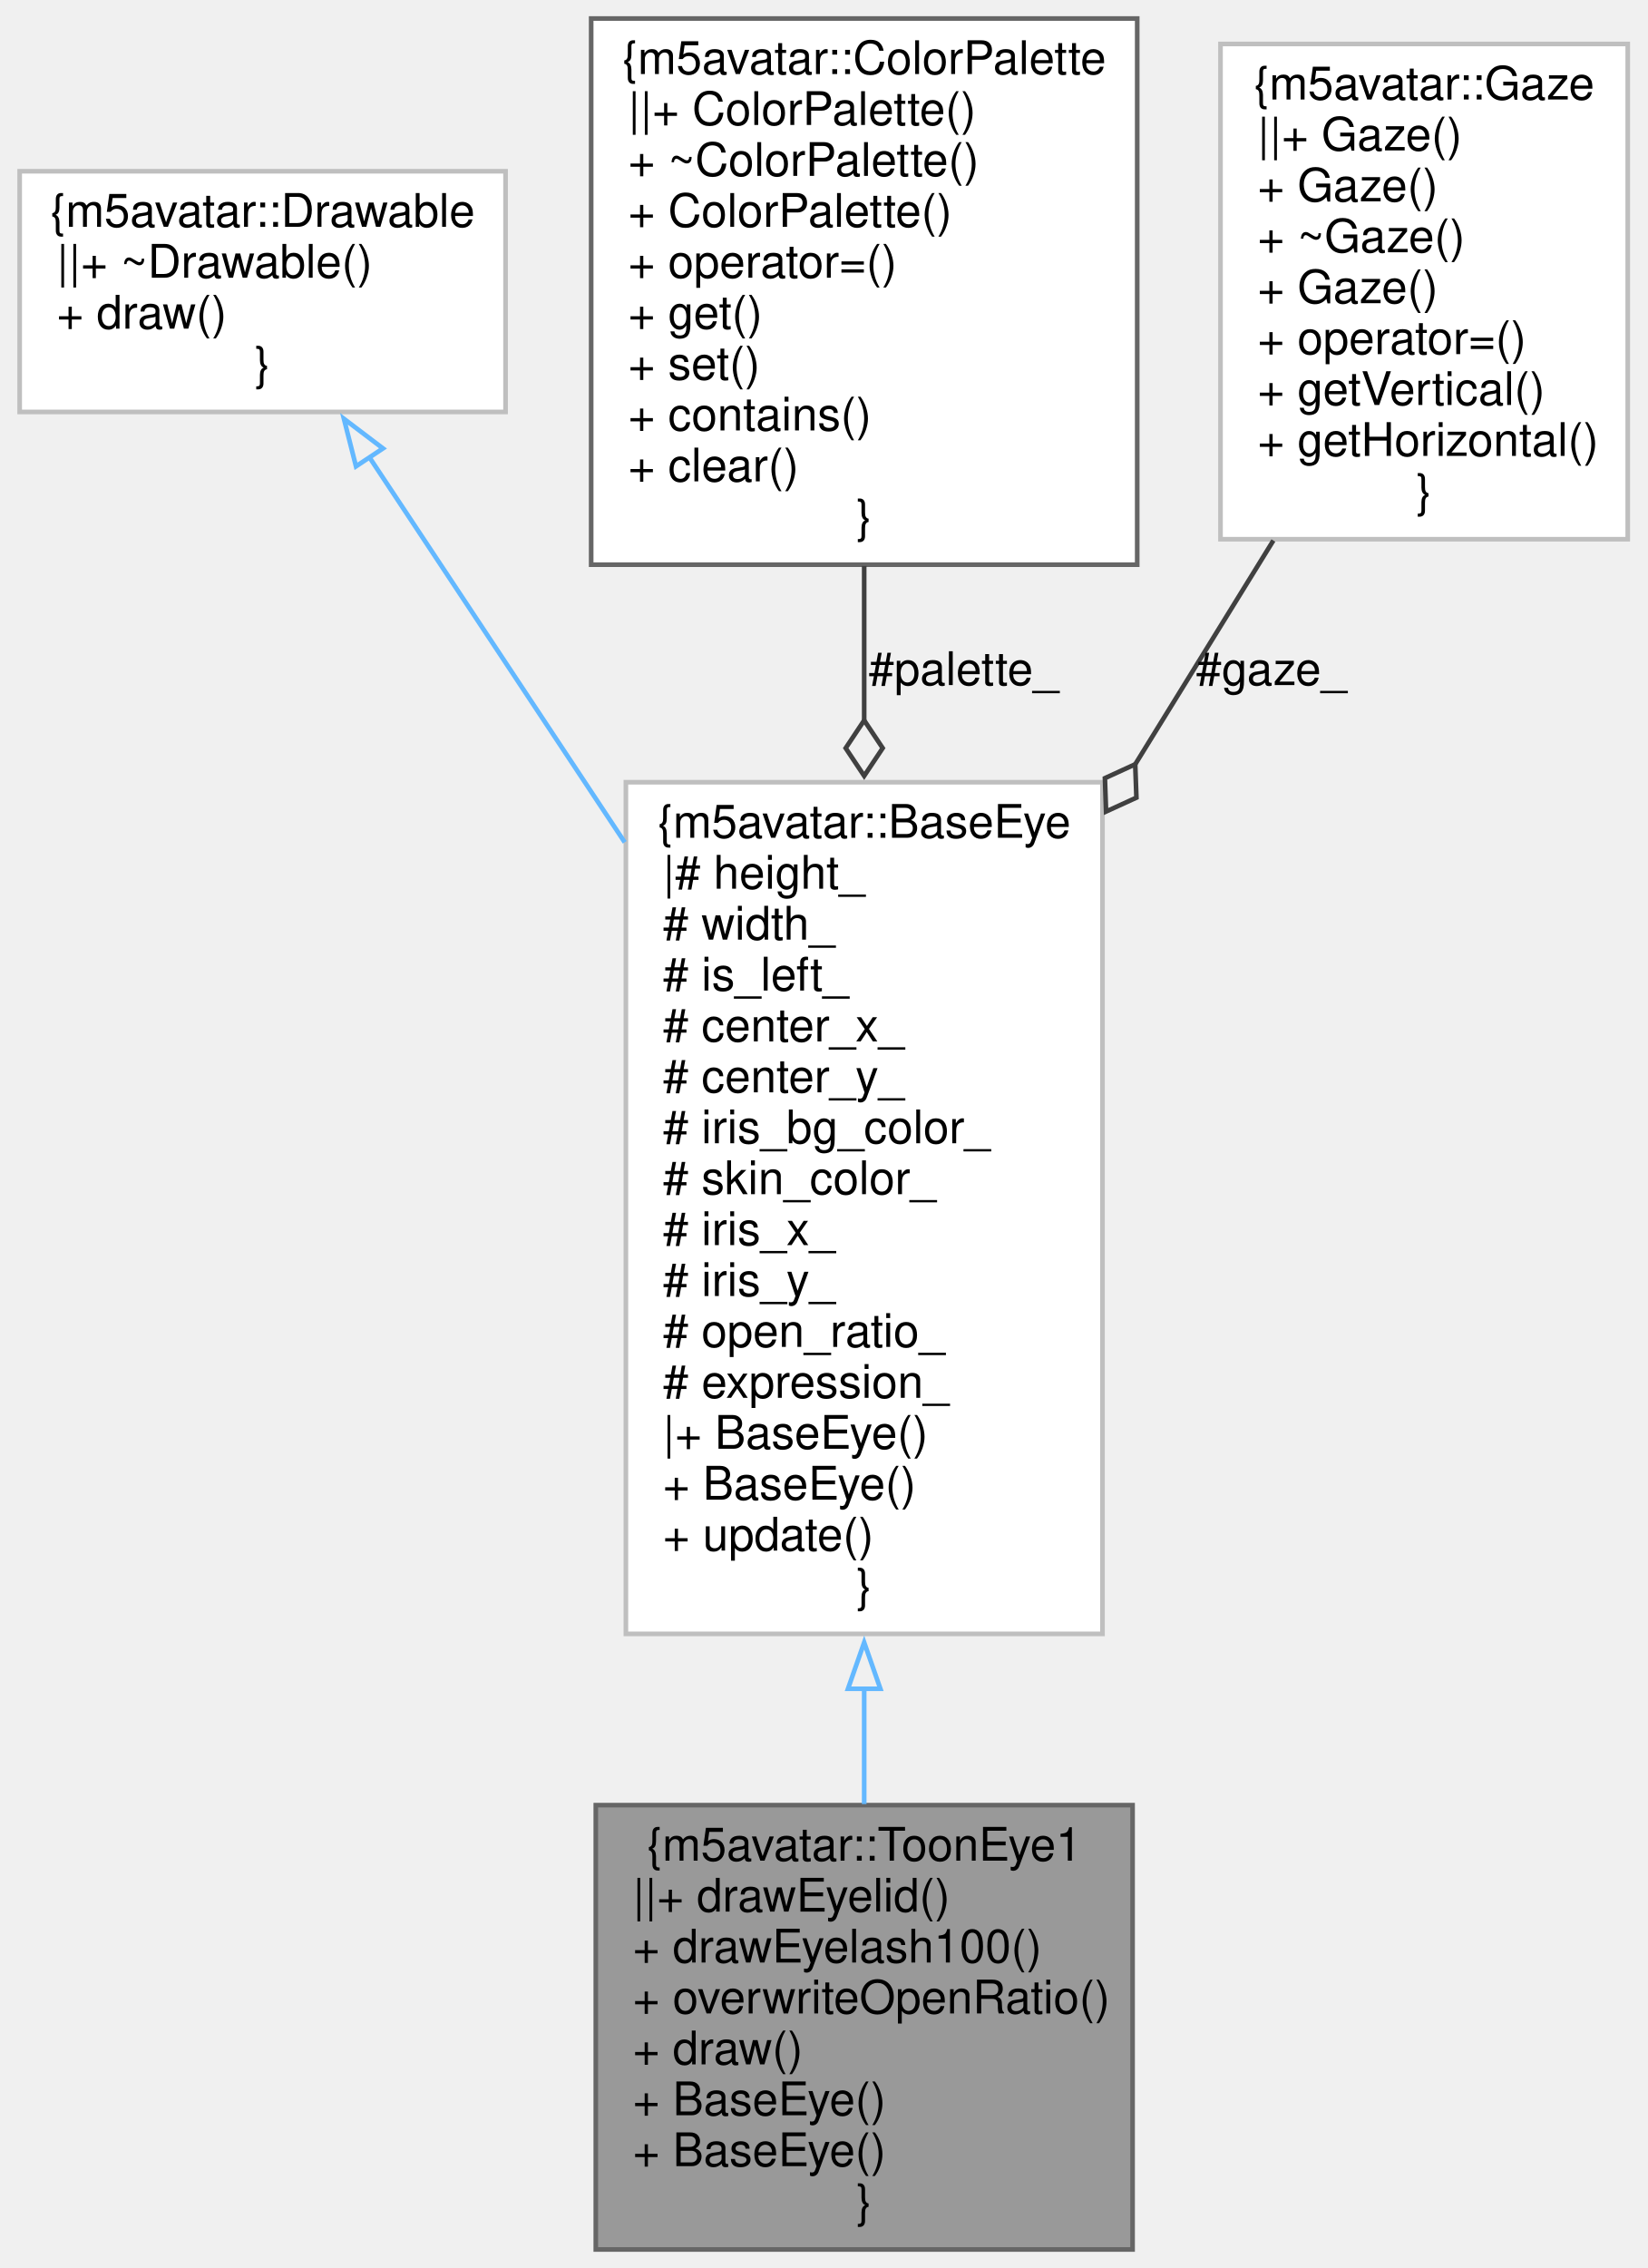
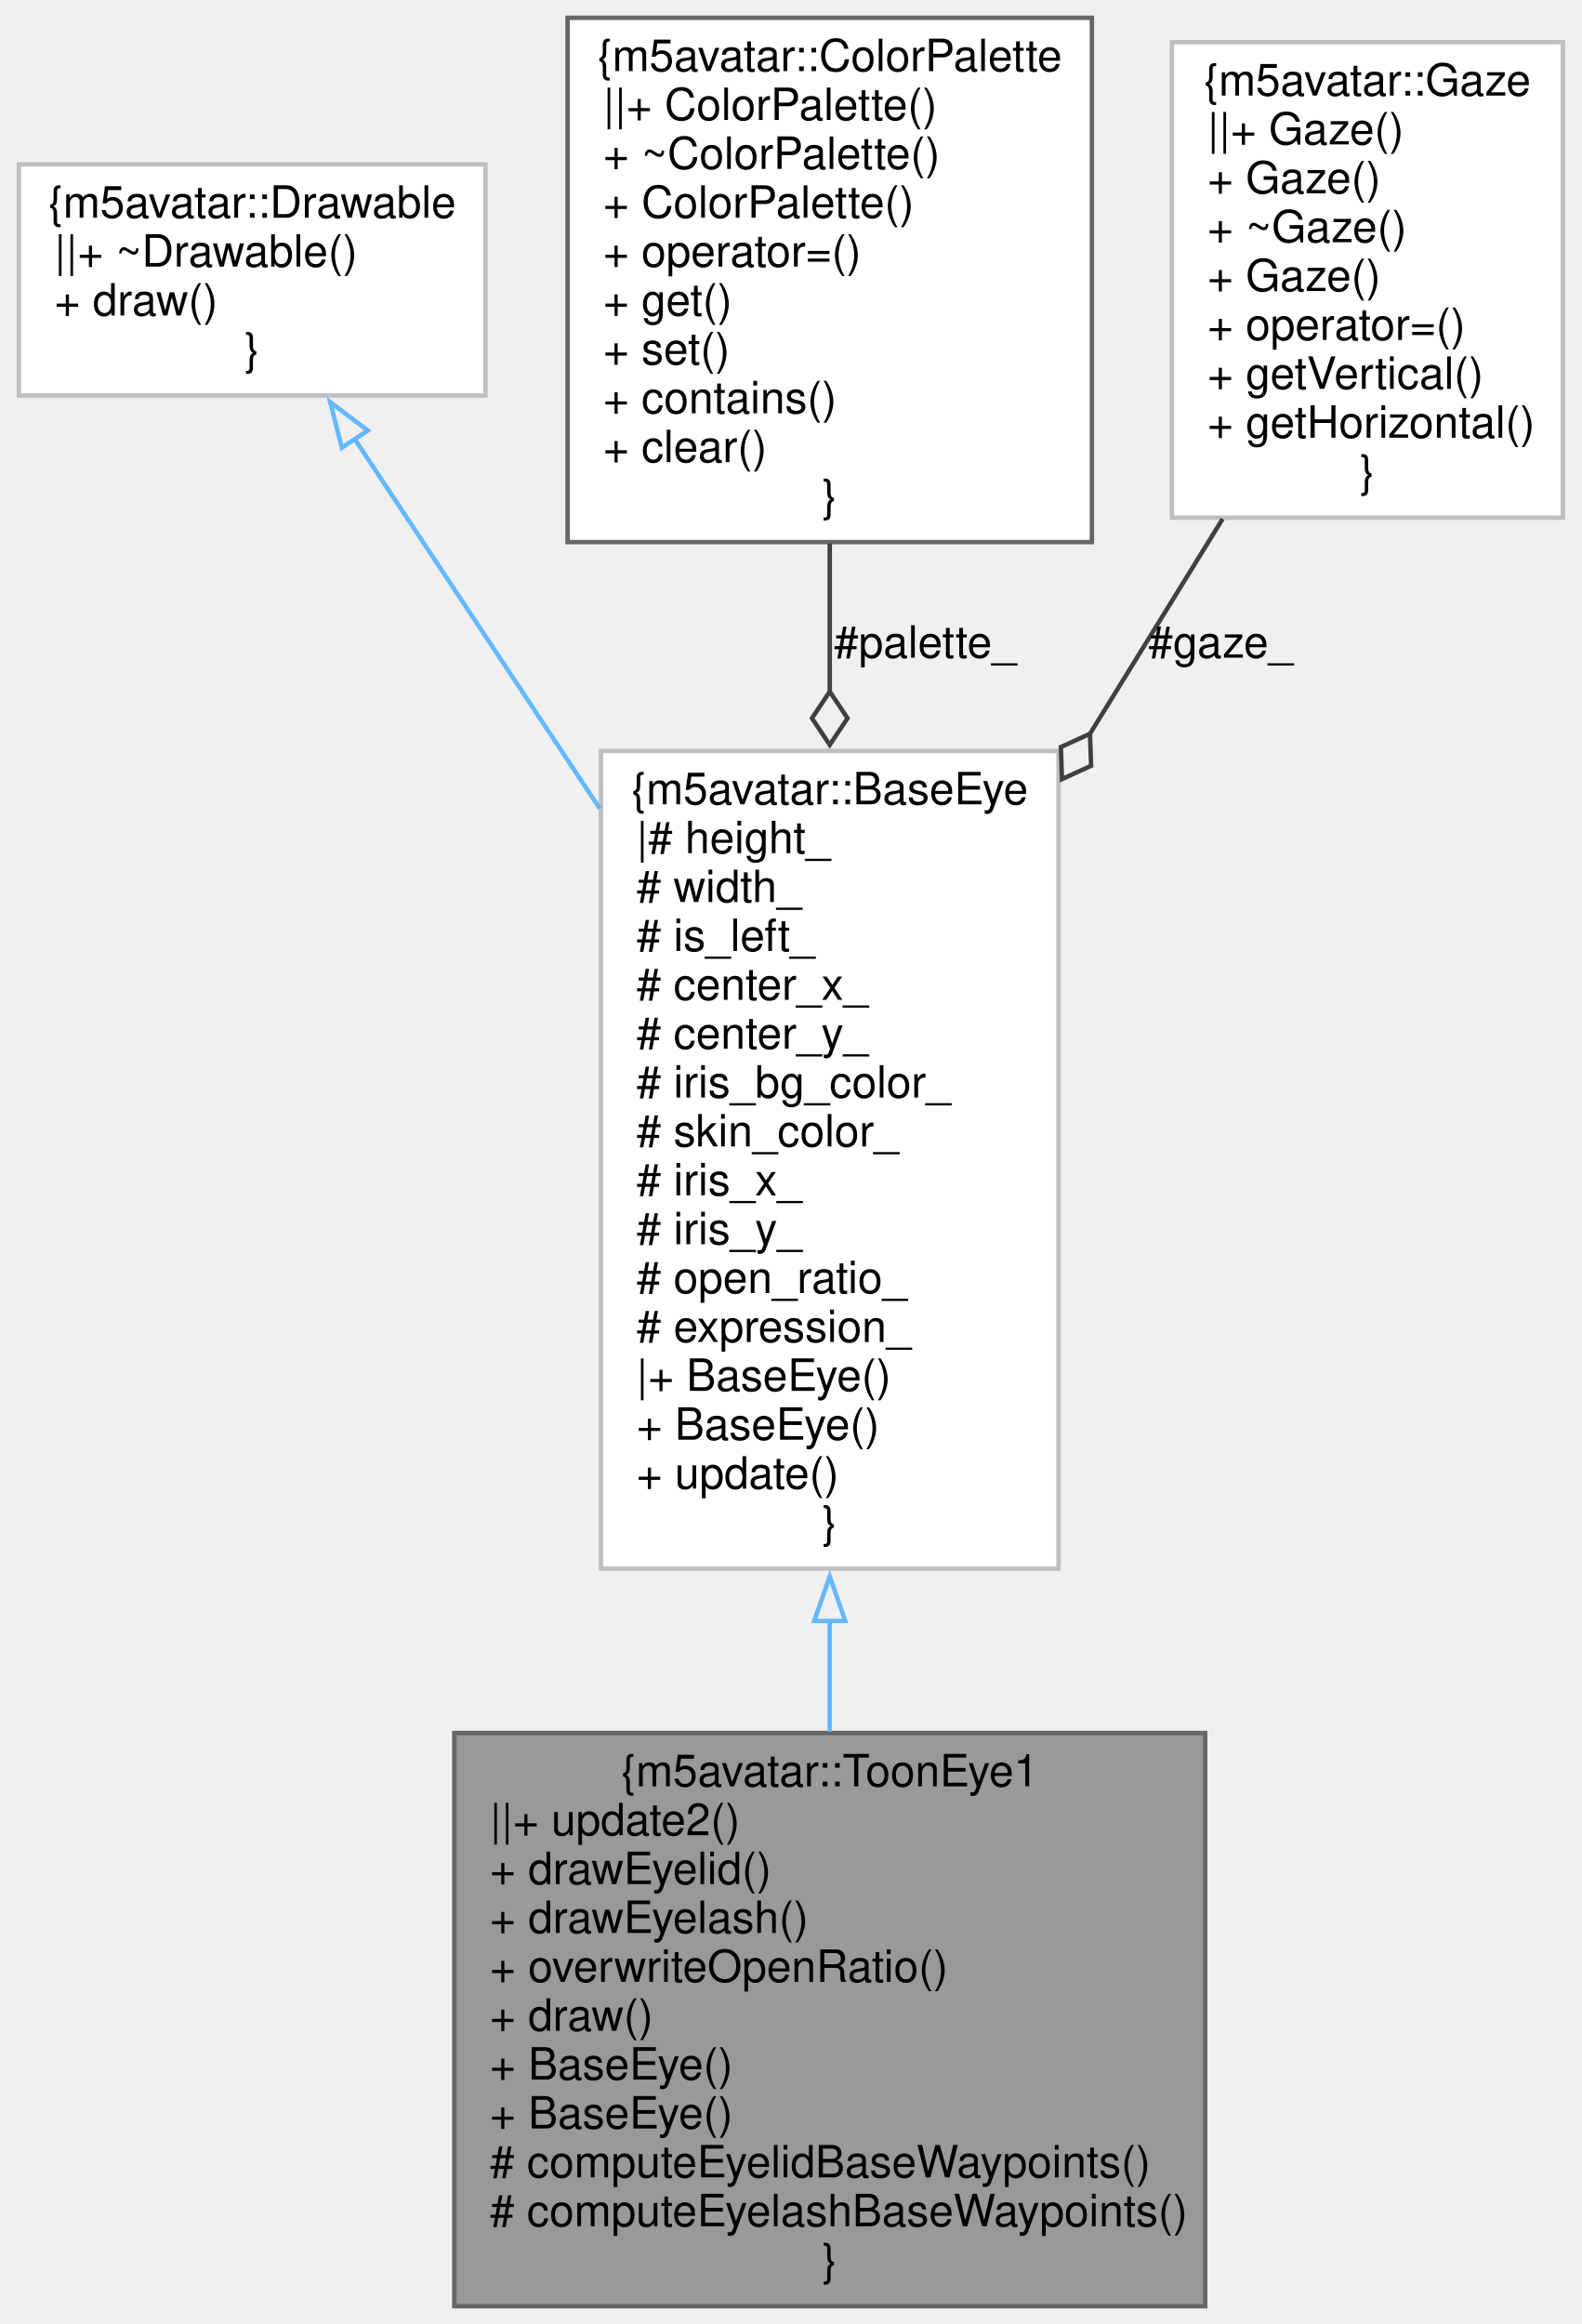
- <svg xmlns="http://www.w3.org/2000/svg" xmlns:xlink="http://www.w3.org/1999/xlink" width="356pt" height="490pt" viewBox="0.00 0.00 355.50 490.00">
-   <g id="graph0" class="graph" transform="scale(1 1) rotate(0) translate(4 486)">
+ <svg xmlns="http://www.w3.org/2000/svg" xmlns:xlink="http://www.w3.org/1999/xlink" width="356pt" height="523pt" viewBox="0.00 0.00 355.50 523.00">
+   <g id="graph0" class="graph" transform="scale(1 1) rotate(0) translate(4 519)">
    <g id="node1" class="node">
      <g id="a_node1">
        <a xlink:title=" ">
-           <polygon fill="#999999" stroke="#666666" points="240.5,-96 124.5,-96 124.5,0 240.5,0 240.5,-96" />
-           <text text-anchor="middle" x="182.5" y="-84" font-family="Helvetica,sans-Serif" font-size="10.00">{m5avatar::ToonEye1</text>
-           <text text-anchor="start" x="132.5" y="-73" font-family="Helvetica,sans-Serif" font-size="10.00">||+ drawEyelid()</text>
-           <text text-anchor="start" x="132.5" y="-62" font-family="Helvetica,sans-Serif" font-size="10.00">+ drawEyelash100()</text>
-           <text text-anchor="start" x="132.5" y="-51" font-family="Helvetica,sans-Serif" font-size="10.00">+ overwriteOpenRatio()</text>
-           <text text-anchor="start" x="132.5" y="-40" font-family="Helvetica,sans-Serif" font-size="10.00">+ draw()</text>
-           <text text-anchor="start" x="132.5" y="-29" font-family="Helvetica,sans-Serif" font-size="10.00">+ BaseEye()</text>
-           <text text-anchor="start" x="132.5" y="-18" font-family="Helvetica,sans-Serif" font-size="10.00">+ BaseEye()</text>
+           <polygon fill="#999999" stroke="#666666" points="267,-129 98,-129 98,0 267,0 267,-129" />
+           <text text-anchor="middle" x="182.5" y="-117" font-family="Helvetica,sans-Serif" font-size="10.00">{m5avatar::ToonEye1</text>
+           <text text-anchor="start" x="106" y="-106" font-family="Helvetica,sans-Serif" font-size="10.00">||+ update2()</text>
+           <text text-anchor="start" x="106" y="-95" font-family="Helvetica,sans-Serif" font-size="10.00">+ drawEyelid()</text>
+           <text text-anchor="start" x="106" y="-84" font-family="Helvetica,sans-Serif" font-size="10.00">+ drawEyelash()</text>
+           <text text-anchor="start" x="106" y="-73" font-family="Helvetica,sans-Serif" font-size="10.00">+ overwriteOpenRatio()</text>
+           <text text-anchor="start" x="106" y="-62" font-family="Helvetica,sans-Serif" font-size="10.00">+ draw()</text>
+           <text text-anchor="start" x="106" y="-51" font-family="Helvetica,sans-Serif" font-size="10.00">+ BaseEye()</text>
+           <text text-anchor="start" x="106" y="-40" font-family="Helvetica,sans-Serif" font-size="10.00">+ BaseEye()</text>
+           <text text-anchor="start" x="106" y="-29" font-family="Helvetica,sans-Serif" font-size="10.00"># computeEyelidBaseWaypoints()</text>
+           <text text-anchor="start" x="106" y="-18" font-family="Helvetica,sans-Serif" font-size="10.00"># computeEyelashBaseWaypoints()</text>
          <text text-anchor="middle" x="182.5" y="-7" font-family="Helvetica,sans-Serif" font-size="10.00">}</text>
        </a>
      </g>
    </g>
    <g id="node2" class="node">
      <g id="a_node2">
        <a xlink:href="classm5avatar_1_1_base_eye.html" target="_top" xlink:title=" ">
-           <polygon fill="white" stroke="#bfbfbf" points="234,-317 131,-317 131,-133 234,-133 234,-317" />
-           <text text-anchor="middle" x="182.5" y="-305" font-family="Helvetica,sans-Serif" font-size="10.00">{m5avatar::BaseEye</text>
-           <text text-anchor="start" x="139" y="-294" font-family="Helvetica,sans-Serif" font-size="10.00">|# height_</text>
-           <text text-anchor="start" x="139" y="-283" font-family="Helvetica,sans-Serif" font-size="10.00"># width_</text>
-           <text text-anchor="start" x="139" y="-272" font-family="Helvetica,sans-Serif" font-size="10.00"># is_left_</text>
-           <text text-anchor="start" x="139" y="-261" font-family="Helvetica,sans-Serif" font-size="10.00"># center_x_</text>
-           <text text-anchor="start" x="139" y="-250" font-family="Helvetica,sans-Serif" font-size="10.00"># center_y_</text>
-           <text text-anchor="start" x="139" y="-239" font-family="Helvetica,sans-Serif" font-size="10.00"># iris_bg_color_</text>
-           <text text-anchor="start" x="139" y="-228" font-family="Helvetica,sans-Serif" font-size="10.00"># skin_color_</text>
-           <text text-anchor="start" x="139" y="-217" font-family="Helvetica,sans-Serif" font-size="10.00"># iris_x_</text>
-           <text text-anchor="start" x="139" y="-206" font-family="Helvetica,sans-Serif" font-size="10.00"># iris_y_</text>
-           <text text-anchor="start" x="139" y="-195" font-family="Helvetica,sans-Serif" font-size="10.00"># open_ratio_</text>
-           <text text-anchor="start" x="139" y="-184" font-family="Helvetica,sans-Serif" font-size="10.00"># expression_</text>
-           <text text-anchor="start" x="139" y="-173" font-family="Helvetica,sans-Serif" font-size="10.00">|+ BaseEye()</text>
-           <text text-anchor="start" x="139" y="-162" font-family="Helvetica,sans-Serif" font-size="10.00">+ BaseEye()</text>
-           <text text-anchor="start" x="139" y="-151" font-family="Helvetica,sans-Serif" font-size="10.00">+ update()</text>
-           <text text-anchor="middle" x="182.5" y="-140" font-family="Helvetica,sans-Serif" font-size="10.00">}</text>
+           <polygon fill="white" stroke="#bfbfbf" points="234,-350 131,-350 131,-166 234,-166 234,-350" />
+           <text text-anchor="middle" x="182.5" y="-338" font-family="Helvetica,sans-Serif" font-size="10.00">{m5avatar::BaseEye</text>
+           <text text-anchor="start" x="139" y="-327" font-family="Helvetica,sans-Serif" font-size="10.00">|# height_</text>
+           <text text-anchor="start" x="139" y="-316" font-family="Helvetica,sans-Serif" font-size="10.00"># width_</text>
+           <text text-anchor="start" x="139" y="-305" font-family="Helvetica,sans-Serif" font-size="10.00"># is_left_</text>
+           <text text-anchor="start" x="139" y="-294" font-family="Helvetica,sans-Serif" font-size="10.00"># center_x_</text>
+           <text text-anchor="start" x="139" y="-283" font-family="Helvetica,sans-Serif" font-size="10.00"># center_y_</text>
+           <text text-anchor="start" x="139" y="-272" font-family="Helvetica,sans-Serif" font-size="10.00"># iris_bg_color_</text>
+           <text text-anchor="start" x="139" y="-261" font-family="Helvetica,sans-Serif" font-size="10.00"># skin_color_</text>
+           <text text-anchor="start" x="139" y="-250" font-family="Helvetica,sans-Serif" font-size="10.00"># iris_x_</text>
+           <text text-anchor="start" x="139" y="-239" font-family="Helvetica,sans-Serif" font-size="10.00"># iris_y_</text>
+           <text text-anchor="start" x="139" y="-228" font-family="Helvetica,sans-Serif" font-size="10.00"># open_ratio_</text>
+           <text text-anchor="start" x="139" y="-217" font-family="Helvetica,sans-Serif" font-size="10.00"># expression_</text>
+           <text text-anchor="start" x="139" y="-206" font-family="Helvetica,sans-Serif" font-size="10.00">|+ BaseEye()</text>
+           <text text-anchor="start" x="139" y="-195" font-family="Helvetica,sans-Serif" font-size="10.00">+ BaseEye()</text>
+           <text text-anchor="start" x="139" y="-184" font-family="Helvetica,sans-Serif" font-size="10.00">+ update()</text>
+           <text text-anchor="middle" x="182.5" y="-173" font-family="Helvetica,sans-Serif" font-size="10.00">}</text>
        </a>
      </g>
    </g>
    <g id="edge1" class="edge">
-       <path fill="none" stroke="#63b8ff" d="M182.5,-121.2C182.5,-112.55 182.5,-104.11 182.5,-96.23" />
-       <polygon fill="none" stroke="#63b8ff" points="179,-121.14 182.5,-131.14 186,-121.14 179,-121.14" />
+       <path fill="none" stroke="#63b8ff" d="M182.5,-154.46C182.5,-145.9 182.5,-137.41 182.5,-129.27" />
+       <polygon fill="none" stroke="#63b8ff" points="179,-154.22 182.5,-164.22 186,-154.22 179,-154.22" />
    </g>
    <g id="node3" class="node">
      <g id="a_node3">
        <a xlink:href="classm5avatar_1_1_drawable.html" target="_top" xlink:title=" ">
-           <polygon fill="white" stroke="#bfbfbf" points="105,-449 0,-449 0,-397 105,-397 105,-449" />
-           <text text-anchor="middle" x="52.5" y="-437" font-family="Helvetica,sans-Serif" font-size="10.00">{m5avatar::Drawable</text>
-           <text text-anchor="start" x="8" y="-426" font-family="Helvetica,sans-Serif" font-size="10.00">||+ ~Drawable()</text>
-           <text text-anchor="start" x="8" y="-415" font-family="Helvetica,sans-Serif" font-size="10.00">+ draw()</text>
-           <text text-anchor="middle" x="52.5" y="-404" font-family="Helvetica,sans-Serif" font-size="10.00">}</text>
+           <polygon fill="white" stroke="#bfbfbf" points="105,-482 0,-482 0,-430 105,-430 105,-482" />
+           <text text-anchor="middle" x="52.5" y="-470" font-family="Helvetica,sans-Serif" font-size="10.00">{m5avatar::Drawable</text>
+           <text text-anchor="start" x="8" y="-459" font-family="Helvetica,sans-Serif" font-size="10.00">||+ ~Drawable()</text>
+           <text text-anchor="start" x="8" y="-448" font-family="Helvetica,sans-Serif" font-size="10.00">+ draw()</text>
+           <text text-anchor="middle" x="52.5" y="-437" font-family="Helvetica,sans-Serif" font-size="10.00">}</text>
        </a>
      </g>
    </g>
    <g id="edge2" class="edge">
-       <path fill="none" stroke="#63b8ff" d="M75.44,-387.41C90.77,-364.3 111.57,-332.95 130.75,-304.02" />
-       <polygon fill="none" stroke="#63b8ff" points="72.68,-385.25 70.07,-395.52 78.51,-389.12 72.68,-385.25" />
+       <path fill="none" stroke="#63b8ff" d="M75.44,-420.41C90.77,-397.3 111.57,-365.95 130.75,-337.02" />
+       <polygon fill="none" stroke="#63b8ff" points="72.68,-418.25 70.07,-428.52 78.51,-422.12 72.68,-418.25" />
    </g>
    <g id="node4" class="node">
      <g id="a_node4">
        <a xlink:href="classm5avatar_1_1_color_palette.html" target="_top" xlink:title=" ">
-           <polygon fill="white" stroke="#666666" points="241.5,-482 123.5,-482 123.5,-364 241.5,-364 241.5,-482" />
-           <text text-anchor="middle" x="182.5" y="-470" font-family="Helvetica,sans-Serif" font-size="10.00">{m5avatar::ColorPalette</text>
-           <text text-anchor="start" x="131.5" y="-459" font-family="Helvetica,sans-Serif" font-size="10.00">||+ ColorPalette()</text>
-           <text text-anchor="start" x="131.5" y="-448" font-family="Helvetica,sans-Serif" font-size="10.00">+ ~ColorPalette()</text>
-           <text text-anchor="start" x="131.5" y="-437" font-family="Helvetica,sans-Serif" font-size="10.00">+ ColorPalette()</text>
-           <text text-anchor="start" x="131.5" y="-426" font-family="Helvetica,sans-Serif" font-size="10.00">+ operator=()</text>
-           <text text-anchor="start" x="131.5" y="-415" font-family="Helvetica,sans-Serif" font-size="10.00">+ get()</text>
-           <text text-anchor="start" x="131.5" y="-404" font-family="Helvetica,sans-Serif" font-size="10.00">+ set()</text>
-           <text text-anchor="start" x="131.5" y="-393" font-family="Helvetica,sans-Serif" font-size="10.00">+ contains()</text>
-           <text text-anchor="start" x="131.5" y="-382" font-family="Helvetica,sans-Serif" font-size="10.00">+ clear()</text>
-           <text text-anchor="middle" x="182.5" y="-371" font-family="Helvetica,sans-Serif" font-size="10.00">}</text>
+           <polygon fill="white" stroke="#666666" points="241.5,-515 123.5,-515 123.5,-397 241.5,-397 241.5,-515" />
+           <text text-anchor="middle" x="182.5" y="-503" font-family="Helvetica,sans-Serif" font-size="10.00">{m5avatar::ColorPalette</text>
+           <text text-anchor="start" x="131.5" y="-492" font-family="Helvetica,sans-Serif" font-size="10.00">||+ ColorPalette()</text>
+           <text text-anchor="start" x="131.5" y="-481" font-family="Helvetica,sans-Serif" font-size="10.00">+ ~ColorPalette()</text>
+           <text text-anchor="start" x="131.5" y="-470" font-family="Helvetica,sans-Serif" font-size="10.00">+ ColorPalette()</text>
+           <text text-anchor="start" x="131.5" y="-459" font-family="Helvetica,sans-Serif" font-size="10.00">+ operator=()</text>
+           <text text-anchor="start" x="131.5" y="-448" font-family="Helvetica,sans-Serif" font-size="10.00">+ get()</text>
+           <text text-anchor="start" x="131.5" y="-437" font-family="Helvetica,sans-Serif" font-size="10.00">+ set()</text>
+           <text text-anchor="start" x="131.5" y="-426" font-family="Helvetica,sans-Serif" font-size="10.00">+ contains()</text>
+           <text text-anchor="start" x="131.5" y="-415" font-family="Helvetica,sans-Serif" font-size="10.00">+ clear()</text>
+           <text text-anchor="middle" x="182.5" y="-404" font-family="Helvetica,sans-Serif" font-size="10.00">}</text>
        </a>
      </g>
    </g>
    <g id="edge3" class="edge">
-       <path fill="none" stroke="#404040" d="M182.5,-363.72C182.5,-353.15 182.5,-341.83 182.5,-330.39" />
-       <polygon fill="none" stroke="#404040" points="182.5,-330.37 178.5,-324.37 182.5,-318.37 186.5,-324.37 182.5,-330.37" />
-       <text text-anchor="middle" x="204" y="-338" font-family="Helvetica,sans-Serif" font-size="10.00"> #palette_</text>
+       <path fill="none" stroke="#404040" d="M182.5,-396.72C182.5,-386.15 182.5,-374.83 182.5,-363.39" />
+       <polygon fill="none" stroke="#404040" points="182.5,-363.37 178.5,-357.37 182.5,-351.37 186.5,-357.37 182.5,-363.37" />
+       <text text-anchor="middle" x="204" y="-371" font-family="Helvetica,sans-Serif" font-size="10.00"> #palette_</text>
    </g>
    <g id="node5" class="node">
      <g id="a_node5">
        <a xlink:href="classm5avatar_1_1_gaze.html" target="_top" xlink:title=" ">
-           <polygon fill="white" stroke="#bfbfbf" points="347.5,-476.5 259.5,-476.5 259.5,-369.5 347.5,-369.5 347.5,-476.5" />
-           <text text-anchor="middle" x="303.5" y="-464.5" font-family="Helvetica,sans-Serif" font-size="10.00">{m5avatar::Gaze</text>
-           <text text-anchor="start" x="267.5" y="-453.5" font-family="Helvetica,sans-Serif" font-size="10.00">||+ Gaze()</text>
-           <text text-anchor="start" x="267.5" y="-442.5" font-family="Helvetica,sans-Serif" font-size="10.00">+ Gaze()</text>
-           <text text-anchor="start" x="267.5" y="-431.5" font-family="Helvetica,sans-Serif" font-size="10.00">+ ~Gaze()</text>
-           <text text-anchor="start" x="267.5" y="-420.5" font-family="Helvetica,sans-Serif" font-size="10.00">+ Gaze()</text>
-           <text text-anchor="start" x="267.5" y="-409.5" font-family="Helvetica,sans-Serif" font-size="10.00">+ operator=()</text>
-           <text text-anchor="start" x="267.5" y="-398.5" font-family="Helvetica,sans-Serif" font-size="10.00">+ getVertical()</text>
-           <text text-anchor="start" x="267.5" y="-387.5" font-family="Helvetica,sans-Serif" font-size="10.00">+ getHorizontal()</text>
-           <text text-anchor="middle" x="303.5" y="-376.5" font-family="Helvetica,sans-Serif" font-size="10.00">}</text>
+           <polygon fill="white" stroke="#bfbfbf" points="347.5,-509.5 259.5,-509.5 259.5,-402.5 347.5,-402.5 347.5,-509.5" />
+           <text text-anchor="middle" x="303.5" y="-497.5" font-family="Helvetica,sans-Serif" font-size="10.00">{m5avatar::Gaze</text>
+           <text text-anchor="start" x="267.5" y="-486.5" font-family="Helvetica,sans-Serif" font-size="10.00">||+ Gaze()</text>
+           <text text-anchor="start" x="267.5" y="-475.5" font-family="Helvetica,sans-Serif" font-size="10.00">+ Gaze()</text>
+           <text text-anchor="start" x="267.5" y="-464.5" font-family="Helvetica,sans-Serif" font-size="10.00">+ ~Gaze()</text>
+           <text text-anchor="start" x="267.5" y="-453.5" font-family="Helvetica,sans-Serif" font-size="10.00">+ Gaze()</text>
+           <text text-anchor="start" x="267.5" y="-442.5" font-family="Helvetica,sans-Serif" font-size="10.00">+ operator=()</text>
+           <text text-anchor="start" x="267.5" y="-431.5" font-family="Helvetica,sans-Serif" font-size="10.00">+ getVertical()</text>
+           <text text-anchor="start" x="267.5" y="-420.5" font-family="Helvetica,sans-Serif" font-size="10.00">+ getHorizontal()</text>
+           <text text-anchor="middle" x="303.5" y="-409.5" font-family="Helvetica,sans-Serif" font-size="10.00">}</text>
        </a>
      </g>
    </g>
    <g id="edge4" class="edge">
-       <path fill="none" stroke="#404040" d="M270.92,-369.22C261.67,-354.24 251.31,-337.46 241.03,-320.81" />
-       <polygon fill="none" stroke="#404040" points="241.07,-320.88 234.52,-317.88 234.77,-310.67 241.33,-313.67 241.07,-320.88" />
-       <text text-anchor="middle" x="270.5" y="-338" font-family="Helvetica,sans-Serif" font-size="10.00"> #gaze_</text>
+       <path fill="none" stroke="#404040" d="M270.92,-402.22C261.67,-387.24 251.31,-370.46 241.03,-353.81" />
+       <polygon fill="none" stroke="#404040" points="241.07,-353.88 234.52,-350.88 234.77,-343.67 241.33,-346.67 241.07,-353.88" />
+       <text text-anchor="middle" x="270.5" y="-371" font-family="Helvetica,sans-Serif" font-size="10.00"> #gaze_</text>
    </g>
  </g>
</svg>
